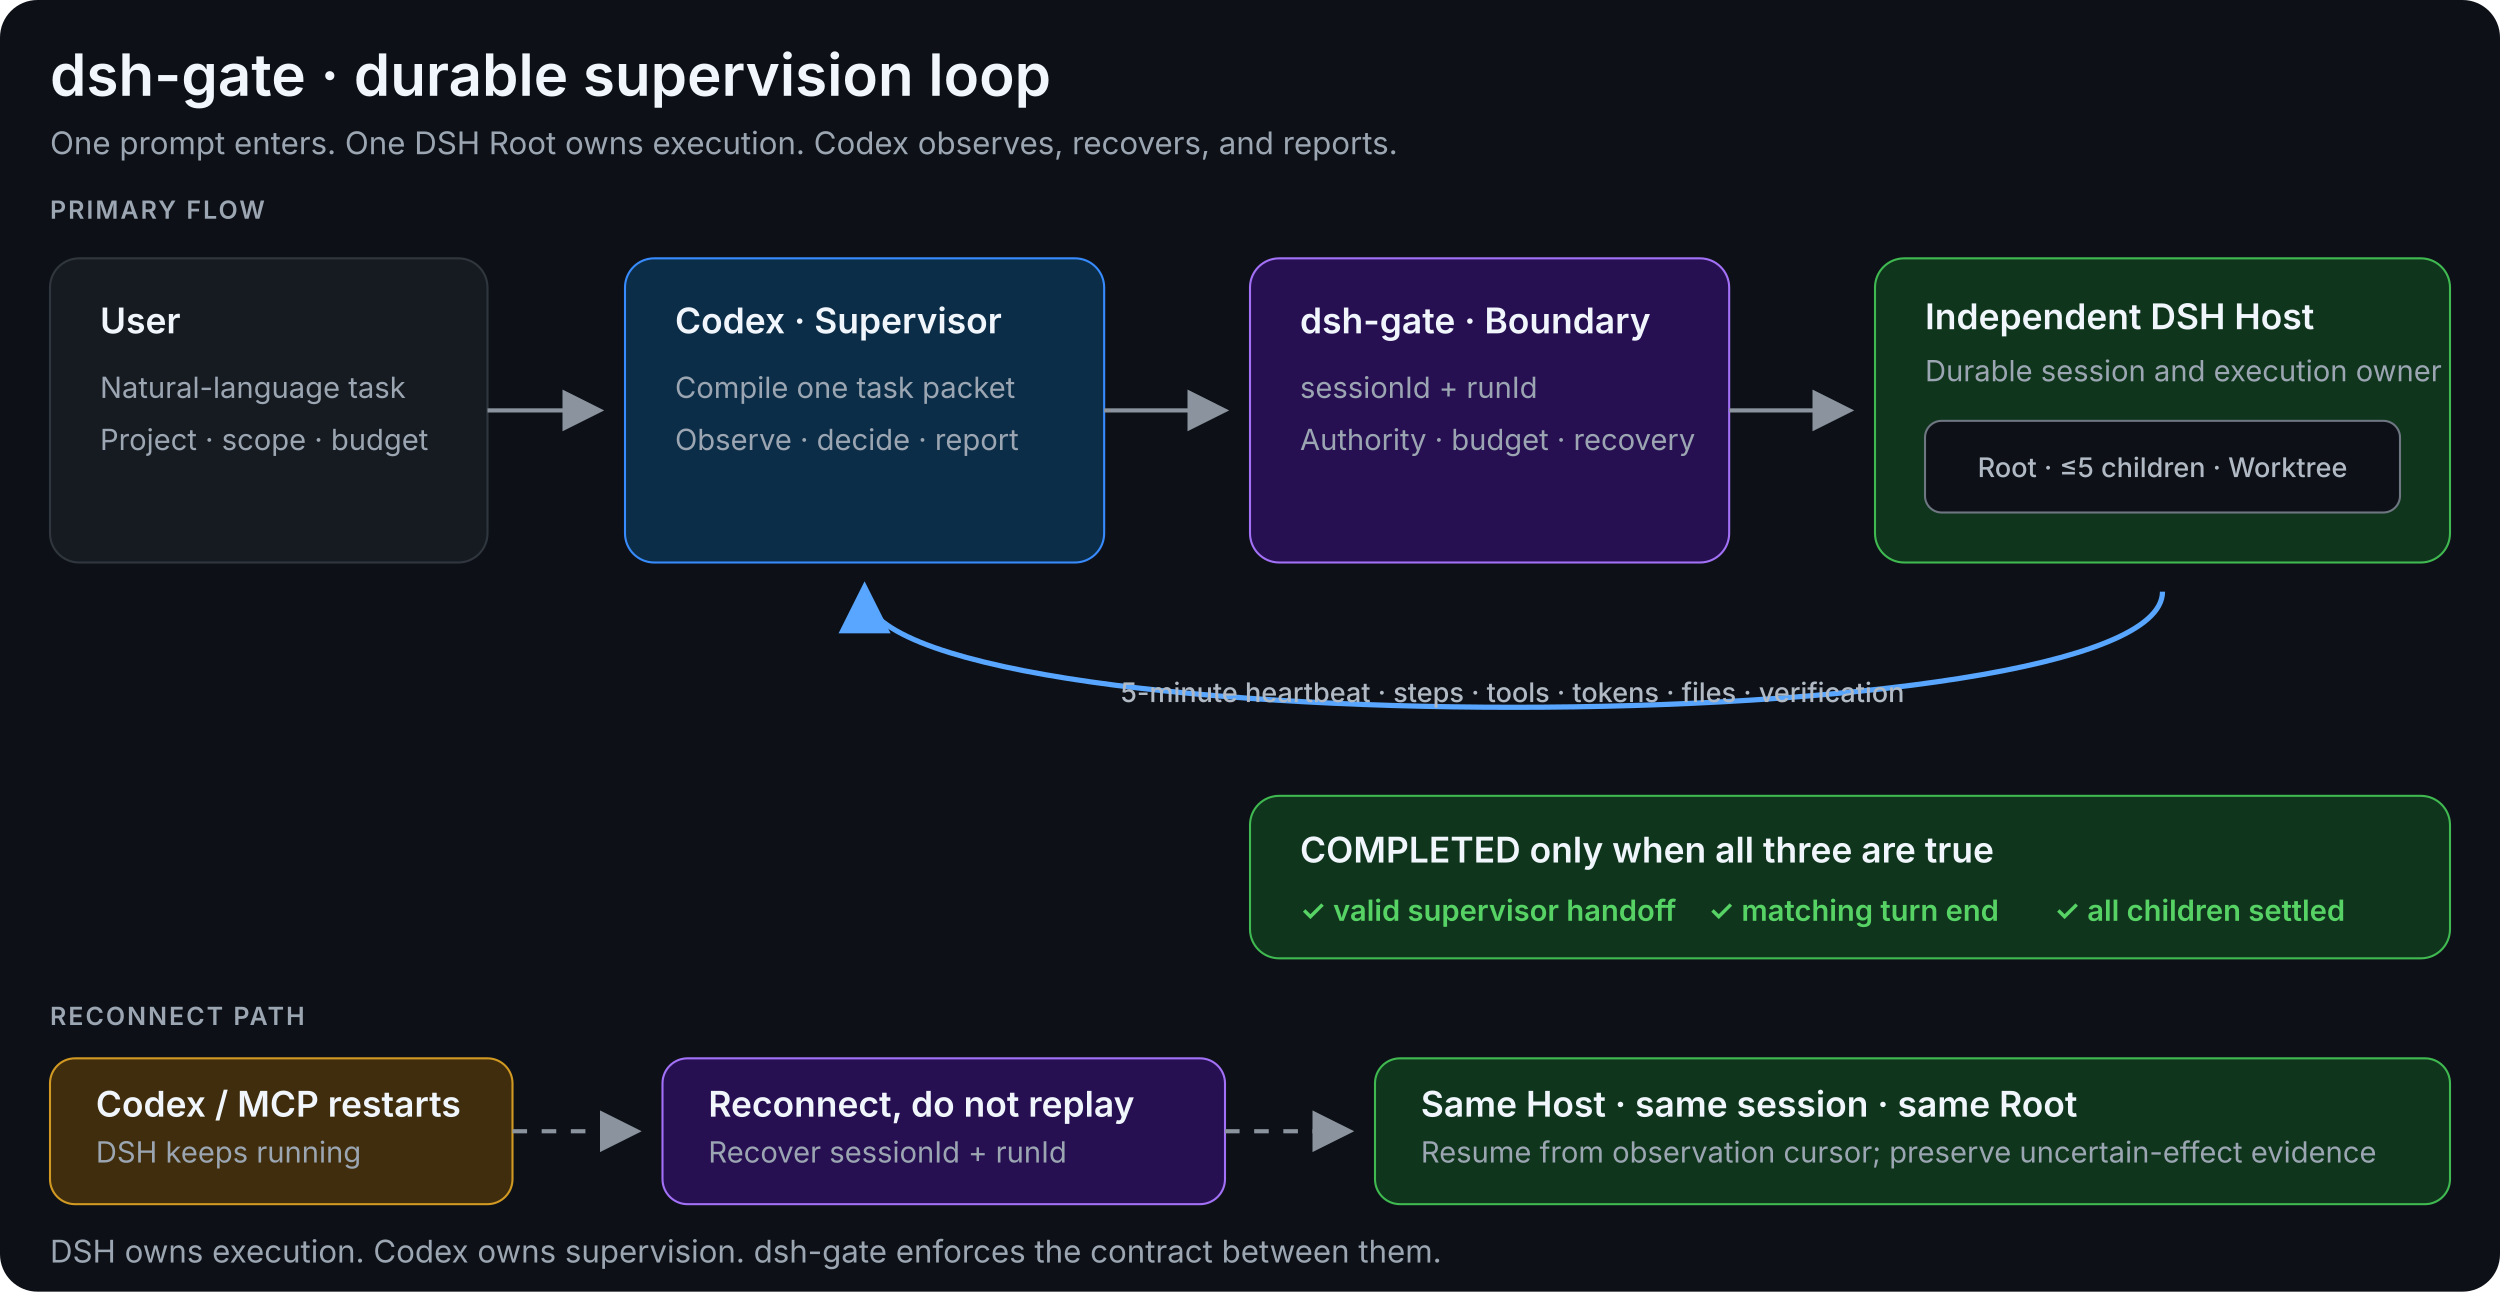
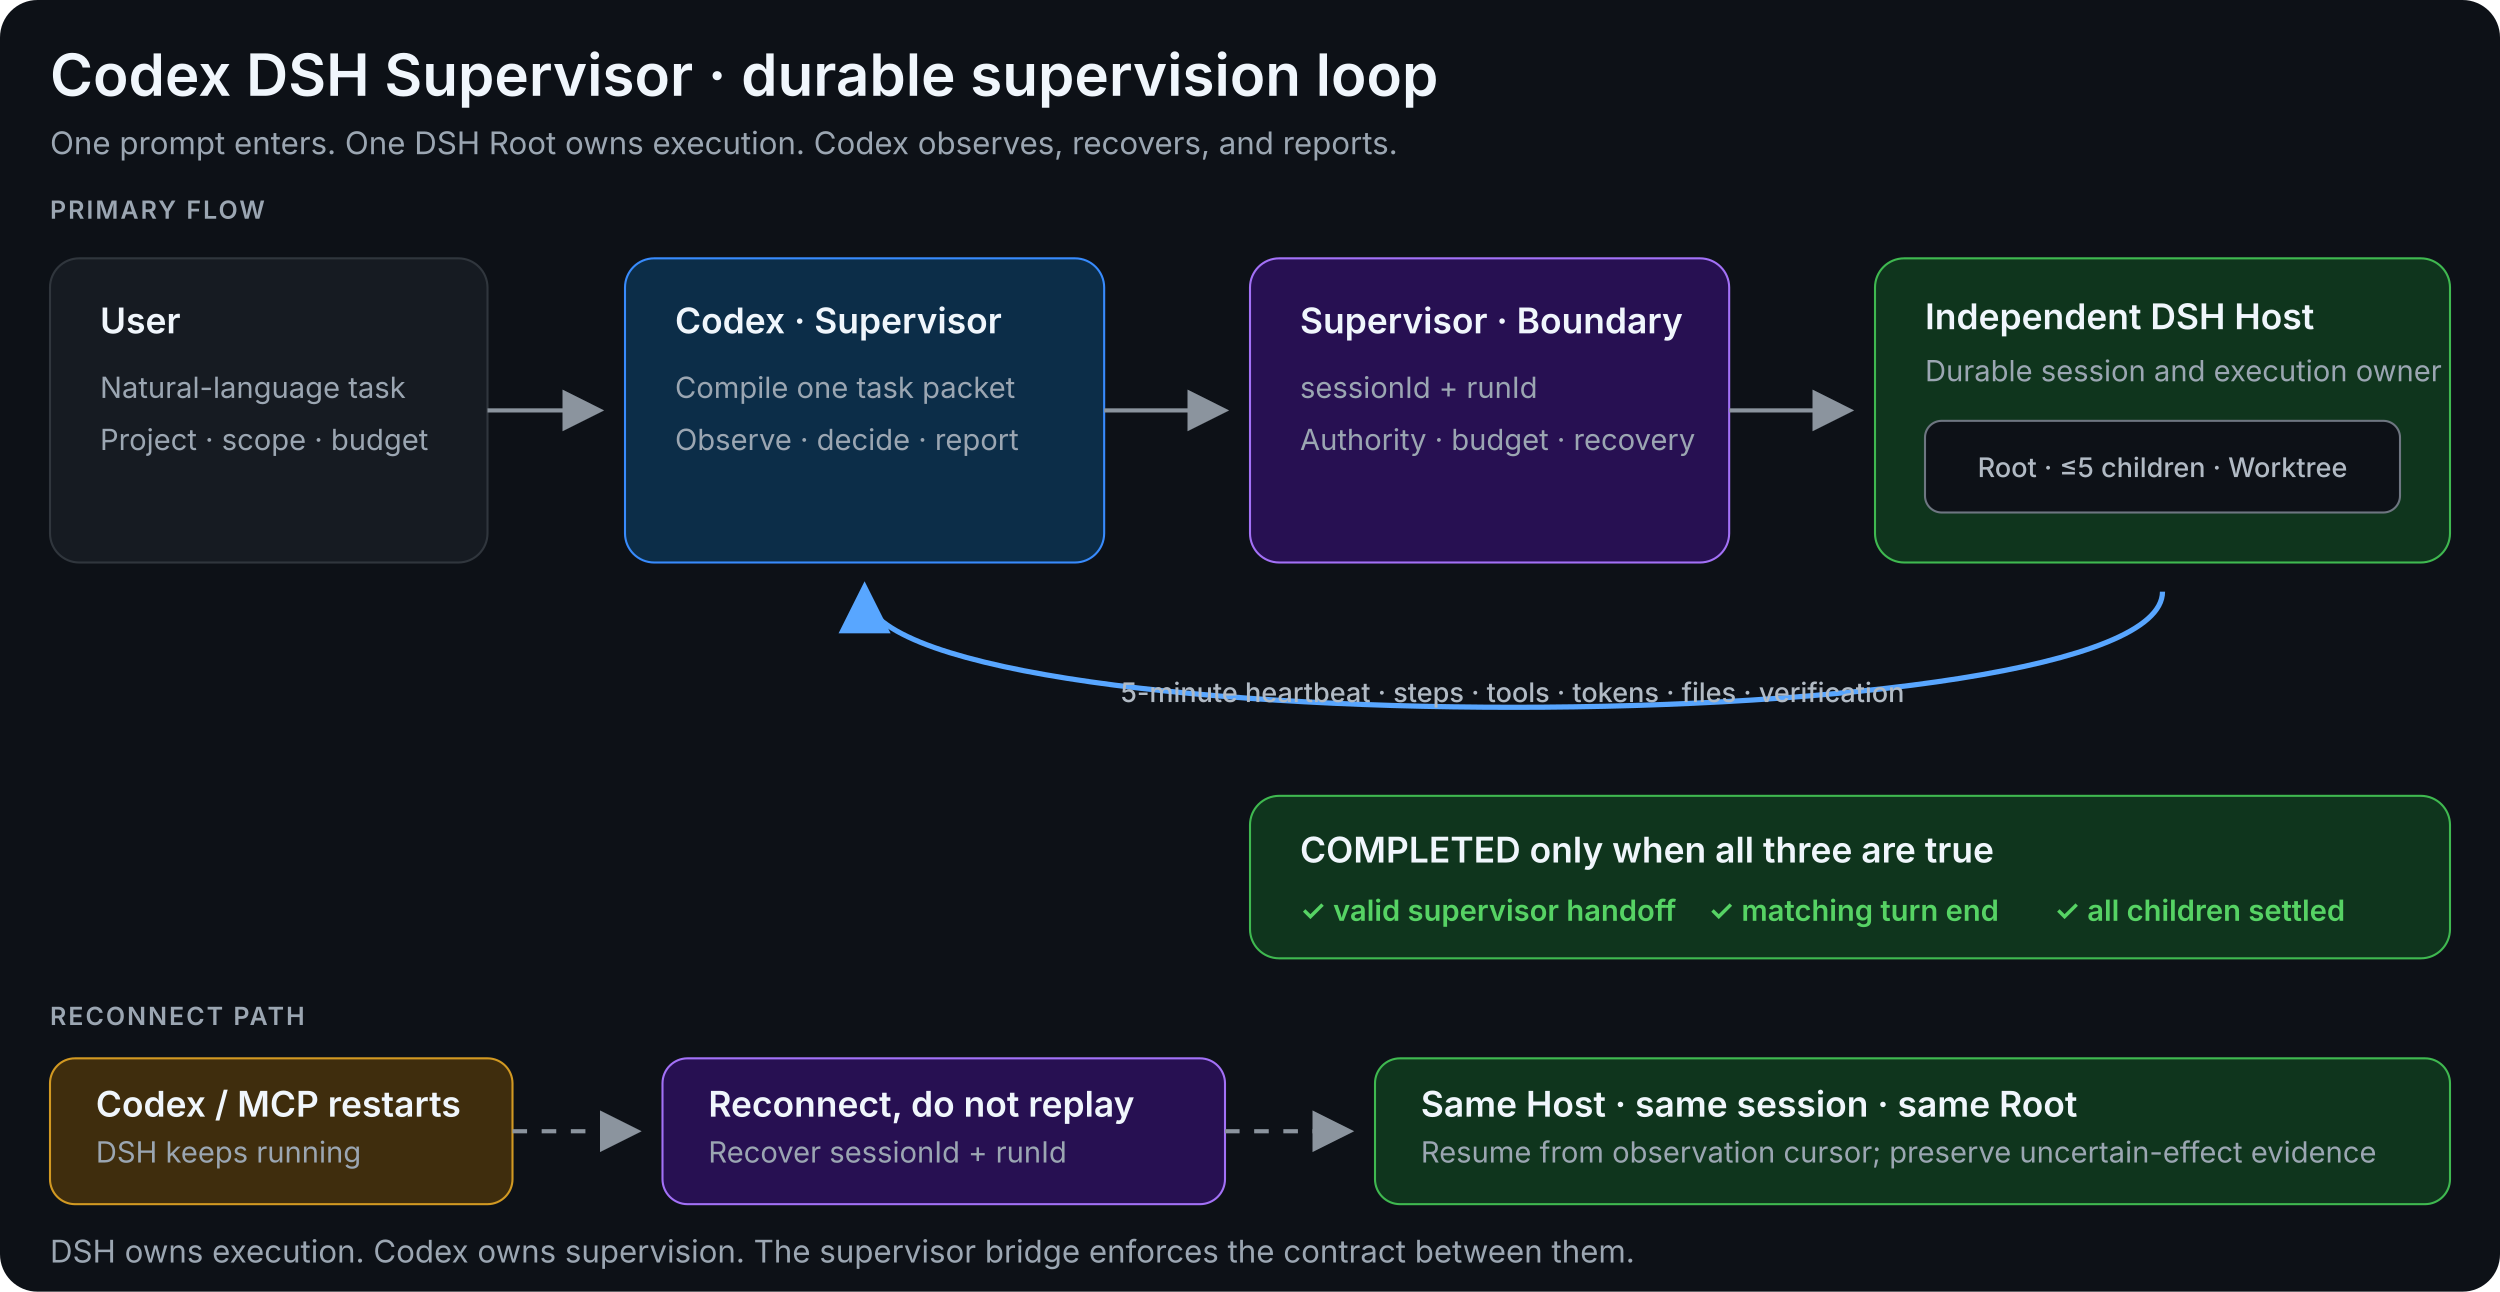
<svg xmlns="http://www.w3.org/2000/svg" width="1200" height="620" viewBox="0 0 1200 620" role="img" aria-labelledby="title desc">
  <defs>
    <marker id="arrow" markerWidth="10" markerHeight="10" refX="8" refY="5" orient="auto" markerUnits="strokeWidth">
      <path d="M 0 0 L 10 5 L 0 10 z" fill="#8b949e" />
    </marker>
    <marker id="arrow-blue" markerWidth="10" markerHeight="10" refX="8" refY="5" orient="auto" markerUnits="strokeWidth">
      <path d="M 0 0 L 10 5 L 0 10 z" fill="#58a6ff" />
    </marker>
    <style>
      .canvas { fill: #0d1117; }
      .title { fill: #f0f6fc; font: 600 28px -apple-system, BlinkMacSystemFont, "Segoe UI", sans-serif; }
      .subtitle { fill: #9ba6b2; font: 400 15px -apple-system, BlinkMacSystemFont, "Segoe UI", sans-serif; }
      .label { fill: #f0f6fc; font: 600 17px -apple-system, BlinkMacSystemFont, "Segoe UI", sans-serif; }
      .body { fill: #9ba6b2; font: 400 14px -apple-system, BlinkMacSystemFont, "Segoe UI", sans-serif; }
      .small { fill: #b1bac4; font: 500 13px -apple-system, BlinkMacSystemFont, "Segoe UI", sans-serif; }
      .arrow { fill: none; stroke: #8b949e; stroke-width: 2; marker-end: url(#arrow); }
      .arrow-dashed { fill: none; stroke: #8b949e; stroke-width: 2; stroke-dasharray: 7 7; marker-end: url(#arrow); }
      .feedback { fill: none; stroke: #58a6ff; stroke-width: 2.5; marker-end: url(#arrow-blue); }
      .user { fill: #161b22; stroke: #30363d; }
      .codex { fill: #0c2d48; stroke: #388bfd; }
      .gate { fill: #271052; stroke: #a371f7; }
      .host { fill: #0f351d; stroke: #3fb950; }
      .inner { fill: #0d1117; stroke: #6e7681; }
      .complete { fill: #0f351d; stroke: #3fb950; }
      .recover { fill: #3f2d0d; stroke: #d29922; }
      .check { fill: #56d364; font: 600 14px -apple-system, BlinkMacSystemFont, "Segoe UI", sans-serif; }
      .lane { fill: #9ba6b2; font: 600 12px -apple-system, BlinkMacSystemFont, "Segoe UI", sans-serif; letter-spacing: .08em; }
    </style>
  </defs>
  <rect class="canvas" width="1200" height="620" rx="18" />
-   <text class="title" x="24" y="46">dsh-gate · durable supervision loop</text>
+   <text class="title" x="24" y="46">Codex DSH Supervisor · durable supervision loop</text>
  <text class="subtitle" x="24" y="74">One prompt enters. One DSH Root owns execution. Codex observes, recovers, and reports.</text>
  <text class="lane" x="24" y="105">PRIMARY FLOW</text>
  <rect class="user" x="24" y="124" width="210" height="146" rx="14" />
  <text class="label" x="48" y="160">User</text>
  <text class="body" x="48" y="191">Natural-language task</text>
  <text class="body" x="48" y="216">Project · scope · budget</text>
  <path class="arrow" d="M234 197 H286" />
  <rect class="codex" x="300" y="124" width="230" height="146" rx="14" />
  <text class="label" x="324" y="160">Codex · Supervisor</text>
  <text class="body" x="324" y="191">Compile one task packet</text>
  <text class="body" x="324" y="216">Observe · decide · report</text>
  <path class="arrow" d="M530 197 H586" />
  <rect class="gate" x="600" y="124" width="230" height="146" rx="14" />
-   <text class="label" x="624" y="160">dsh-gate · Boundary</text>
+   <text class="label" x="624" y="160">Supervisor · Boundary</text>
  <text class="body" x="624" y="191">sessionId + runId</text>
  <text class="body" x="624" y="216">Authority · budget · recovery</text>
  <path class="arrow" d="M830 197 H886" />
  <rect class="host" x="900" y="124" width="276" height="146" rx="14" />
  <text class="label" x="924" y="158">Independent DSH Host</text>
  <text class="body" x="924" y="183">Durable session and execution owner</text>
  <rect class="inner" x="924" y="202" width="228" height="44" rx="8" />
  <text class="small" x="1038" y="229" text-anchor="middle">Root · ≤5 children · Worktree</text>
  <path class="feedback" d="M1038 284 C1038 358 415 358 415 284" />
  <text class="small" x="726" y="337" text-anchor="middle">5-minute heartbeat · steps · tools · tokens · files · verification</text>
  <rect class="complete" x="600" y="382" width="576" height="78" rx="14" />
  <text class="label" x="624" y="414">COMPLETED only when all three are true</text>
  <text class="check" x="624" y="442">✓ valid supervisor handoff</text>
  <text class="check" x="820" y="442">✓ matching turn end</text>
  <text class="check" x="986" y="442">✓ all children settled</text>
  <text class="lane" x="24" y="492">RECONNECT PATH</text>
  <rect class="recover" x="24" y="508" width="222" height="70" rx="12" />
  <text class="label" x="46" y="536">Codex / MCP restarts</text>
  <text class="body" x="46" y="558">DSH keeps running</text>
  <path class="arrow-dashed" d="M246 543 H304" />
  <rect class="gate" x="318" y="508" width="270" height="70" rx="12" />
  <text class="label" x="340" y="536">Reconnect, do not replay</text>
  <text class="body" x="340" y="558">Recover sessionId + runId</text>
  <path class="arrow-dashed" d="M588 543 H646" />
  <rect class="host" x="660" y="508" width="516" height="70" rx="12" />
  <text class="label" x="682" y="536">Same Host · same session · same Root</text>
  <text class="body" x="682" y="558">Resume from observation cursor; preserve uncertain-effect evidence</text>
-   <text class="subtitle" x="24" y="606">DSH owns execution. Codex owns supervision. dsh-gate enforces the contract between them.</text>
+   <text class="subtitle" x="24" y="606">DSH owns execution. Codex owns supervision. The supervisor bridge enforces the contract between them.</text>
</svg>
